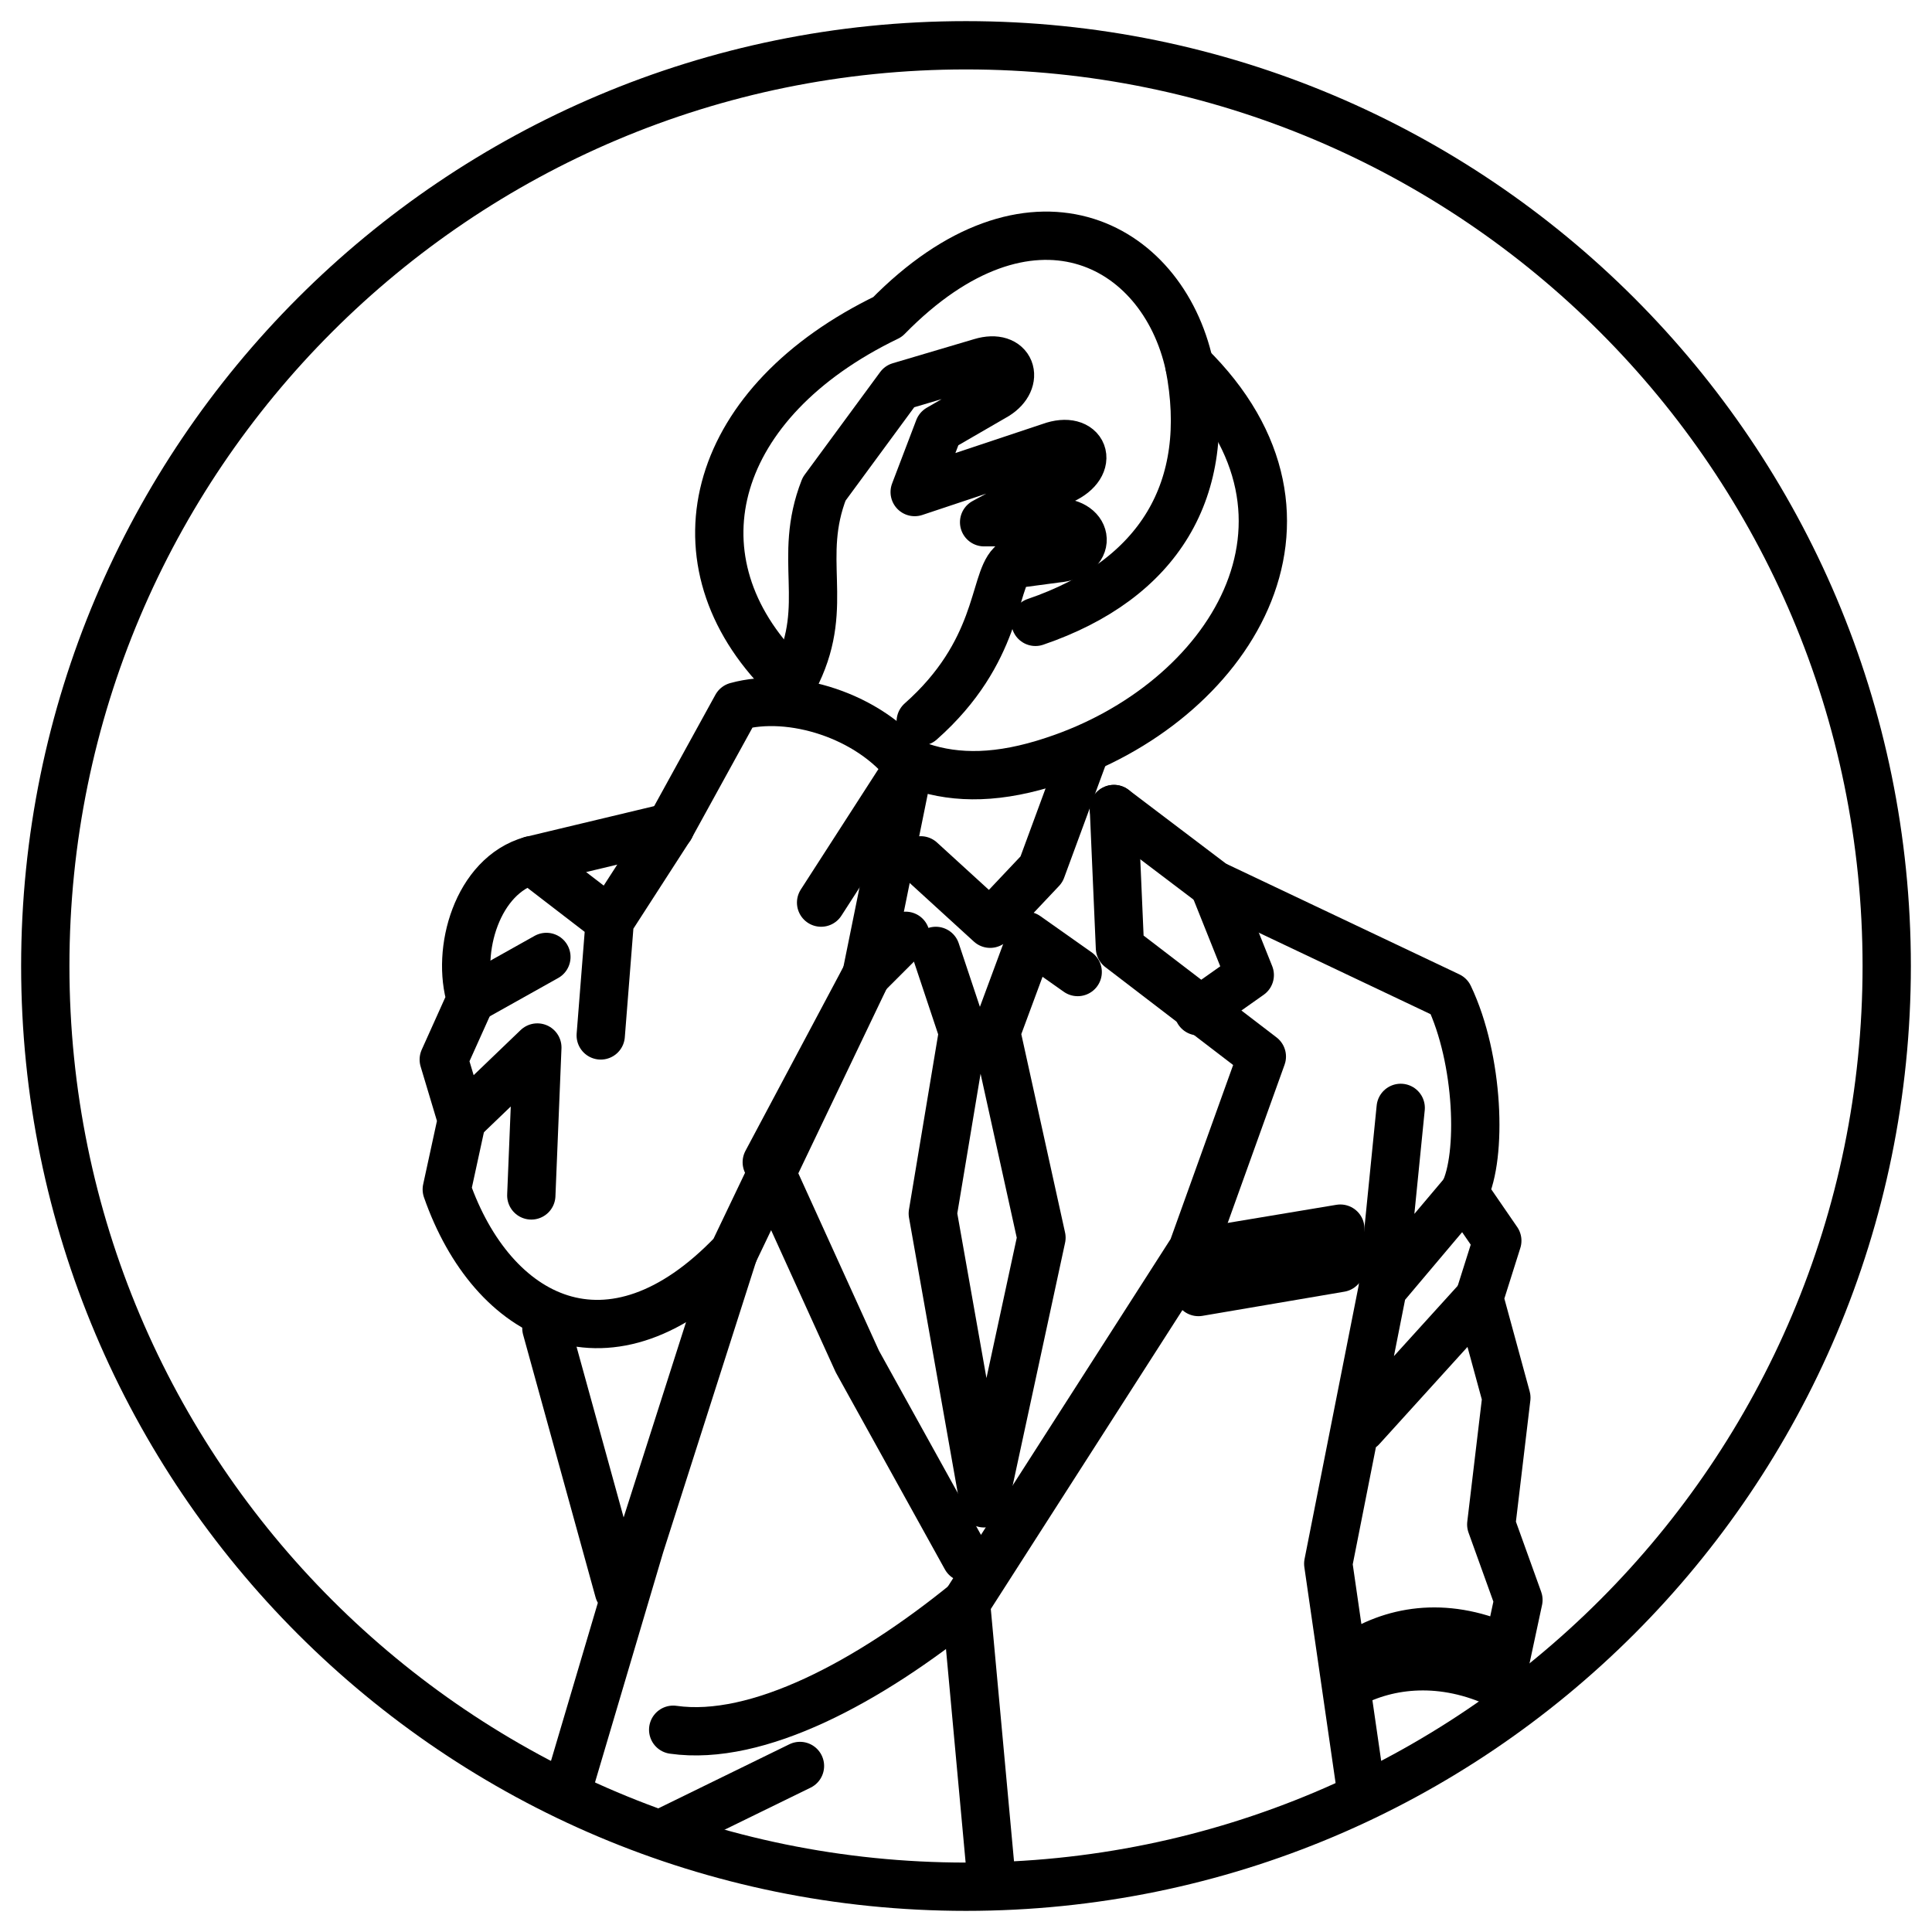
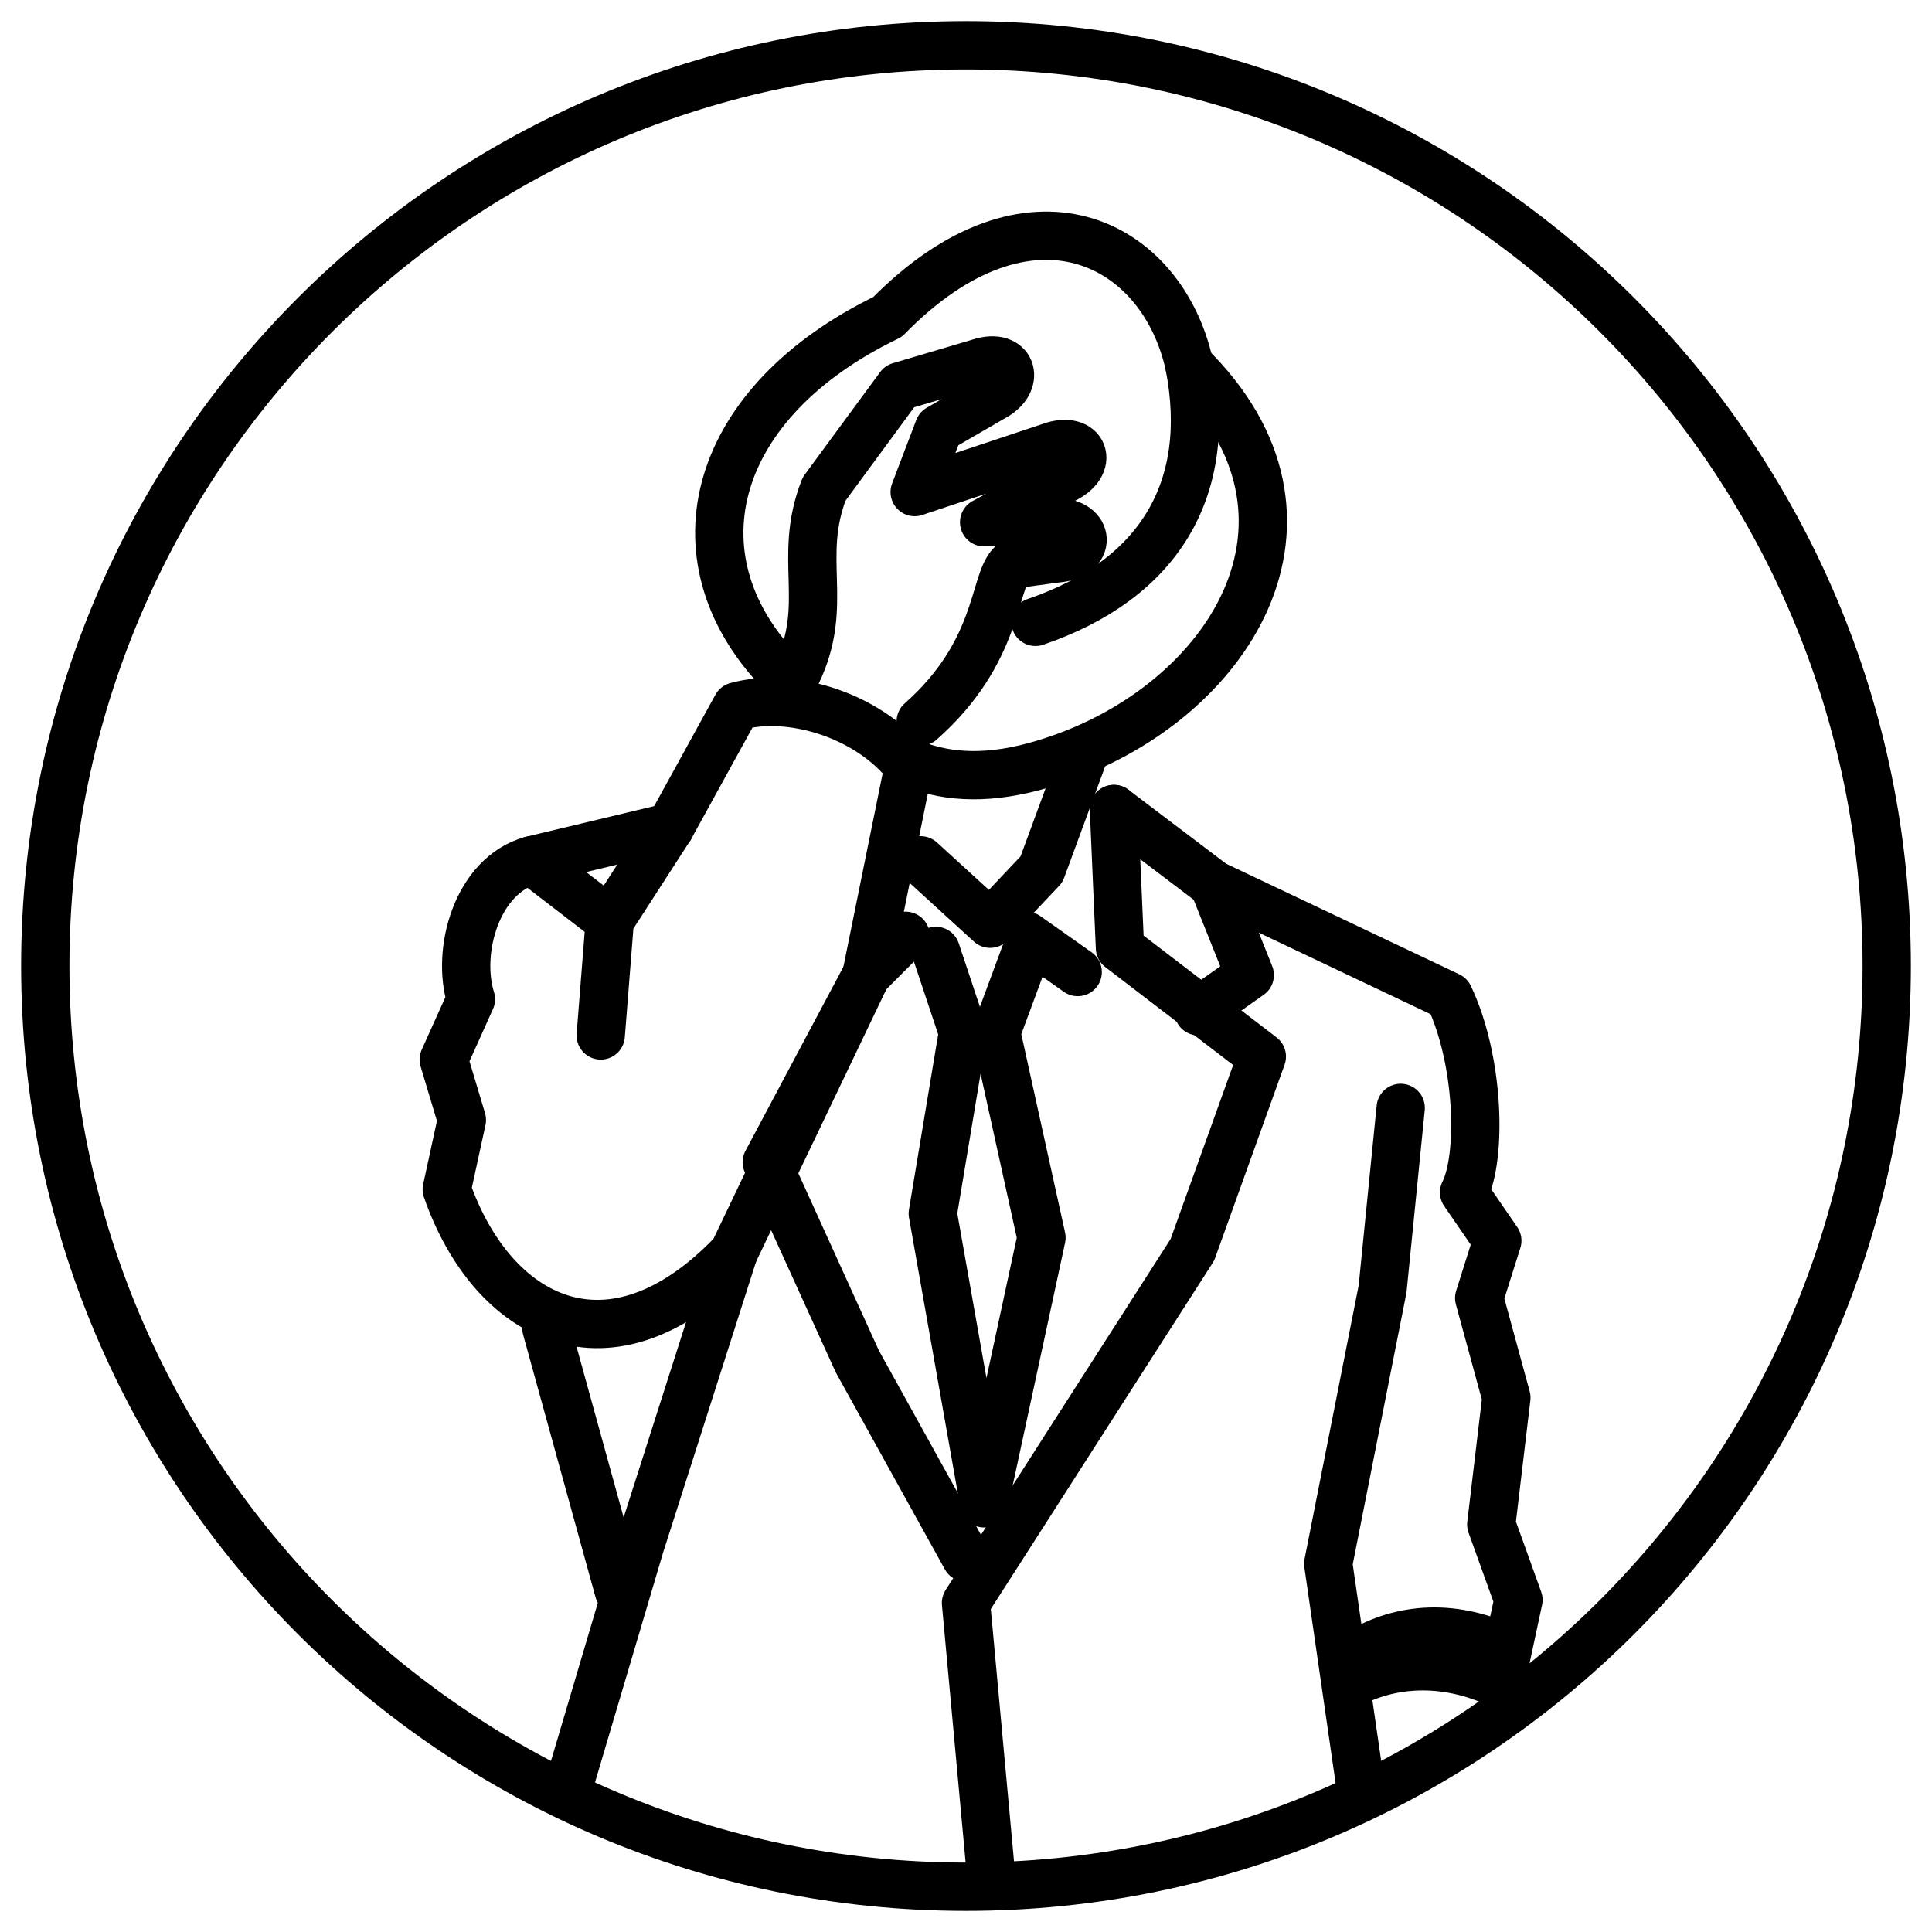
<svg xmlns="http://www.w3.org/2000/svg" width="64" height="64" viewBox="0 0 64 64" fill="none">
  <g stroke="#000" stroke-width="1.6" stroke-linecap="round" stroke-linejoin="round">
    <circle cx="32" cy="32" r="30.5" />
    <path d="M25.8 22.2C22.2 18.4 23.6 13.3 29.4 10.5C34.1 5.7 38.5 8 39.4 12.1C40.2 16.2 38.4 19.2 34.3 20.6" />
    <path d="M39.4 12.1C44.6 17.2 40.7 23.3 34.9 25.2C33.1 25.8 31.7 25.8 30.5 25.4" />
    <path d="M26.4 22.3C27.5 20 26.4 18.5 27.3 16.2L29.8 12.8L32.5 12C33.5 11.7 33.8 12.6 33 13.1L31.1 14.2L30.3 16.3L34.8 14.8C35.9 14.4 36.3 15.4 35.2 15.9L32.6 17.3L35 17.3C36.1 17.3 36.2 18.4 35 18.5L33.5 18.7C32.9 19.3 33.1 21.6 30.5 23.9" />
-     <path d="M22.2 27.4L24.4 23.4C26.2 22.9 28.8 23.7 30.1 25.4L27.2 29.9" />
+     <path d="M22.2 27.4L24.4 23.4C26.2 22.9 28.8 23.7 30.1 25.4" />
    <path d="M22.2 27.4L17.6 28.5C15.8 29 15.1 31.5 15.6 33.1L14.7 35.1L15.3 37.1L14.8 39.4C16.3 43.7 20.2 45.8 24.3 41.5L28.7 32.3L30.1 25.4" />
-     <path d="M17.6 28.5L20.2 30.5L22.2 27.4M20.2 30.5L19.9 34.3M15.6 33.1L18.1 31.7M15.3 37.1L17.8 34.7L17.6 39.6" />
+     <path d="M17.6 28.5L20.2 30.5L22.2 27.4M20.2 30.5L19.9 34.3" />
    <path d="M35.9 25L34.5 28.8L32.8 30.6L30.5 28.5M30 31L28.7 32.3M34 31L35.7 32.2" />
    <path d="M31 31.5L31.9 34.2L33 34.2L34 31.5M31.9 34.2L30.9 40.2L32.6 49.8L34.5 41L33 34.2" />
    <path d="M36.9 26.8L40.2 29.3L48 33C49 35.1 49.1 38.3 48.5 39.5L49.6 41.1L49 43L49.9 46.3L49.4 50.5L50.3 53L49.7 55.8" />
    <path d="M36.9 26.8L37.1 31.4L41.8 35L39.5 41.4L32 53.1L32.8 61.8" />
    <path d="M28.7 32.3L25.4 38.5L28.4 45.1L32 51.6M24.3 41.5L21.2 51.2L18.8 59.3M18.1 44L20.5 52.7" />
-     <path d="M40.2 29.3L41.4 32.3L39.7 33.5M40.2 41.4L44.4 40.7L44.4 42L39.7 42.8" />
-     <path d="M46.4 36.7L45.8 42.7L44 51.8L45.1 59.4M48.5 39.5L45.8 42.7M49 43L45.1 47.3M49.4 54.4C47.5 53.7 45.8 54.1 44.5 55.1M49.7 55.8C47.8 54.9 46 55.1 44.7 55.8" />
-     <path d="M32 53.1C28.8 55.7 25.1 57.7 22.3 57.3M26.5 58.5L22 60.7" />
+     <path d="M40.2 29.3L41.4 32.3L39.7 33.5" />
+     <path d="M46.4 36.7L45.8 42.7L44 51.8L45.1 59.4M49.4 54.4C47.5 53.7 45.8 54.1 44.5 55.1M49.7 55.8C47.8 54.9 46 55.1 44.7 55.8" />
  </g>
</svg>
